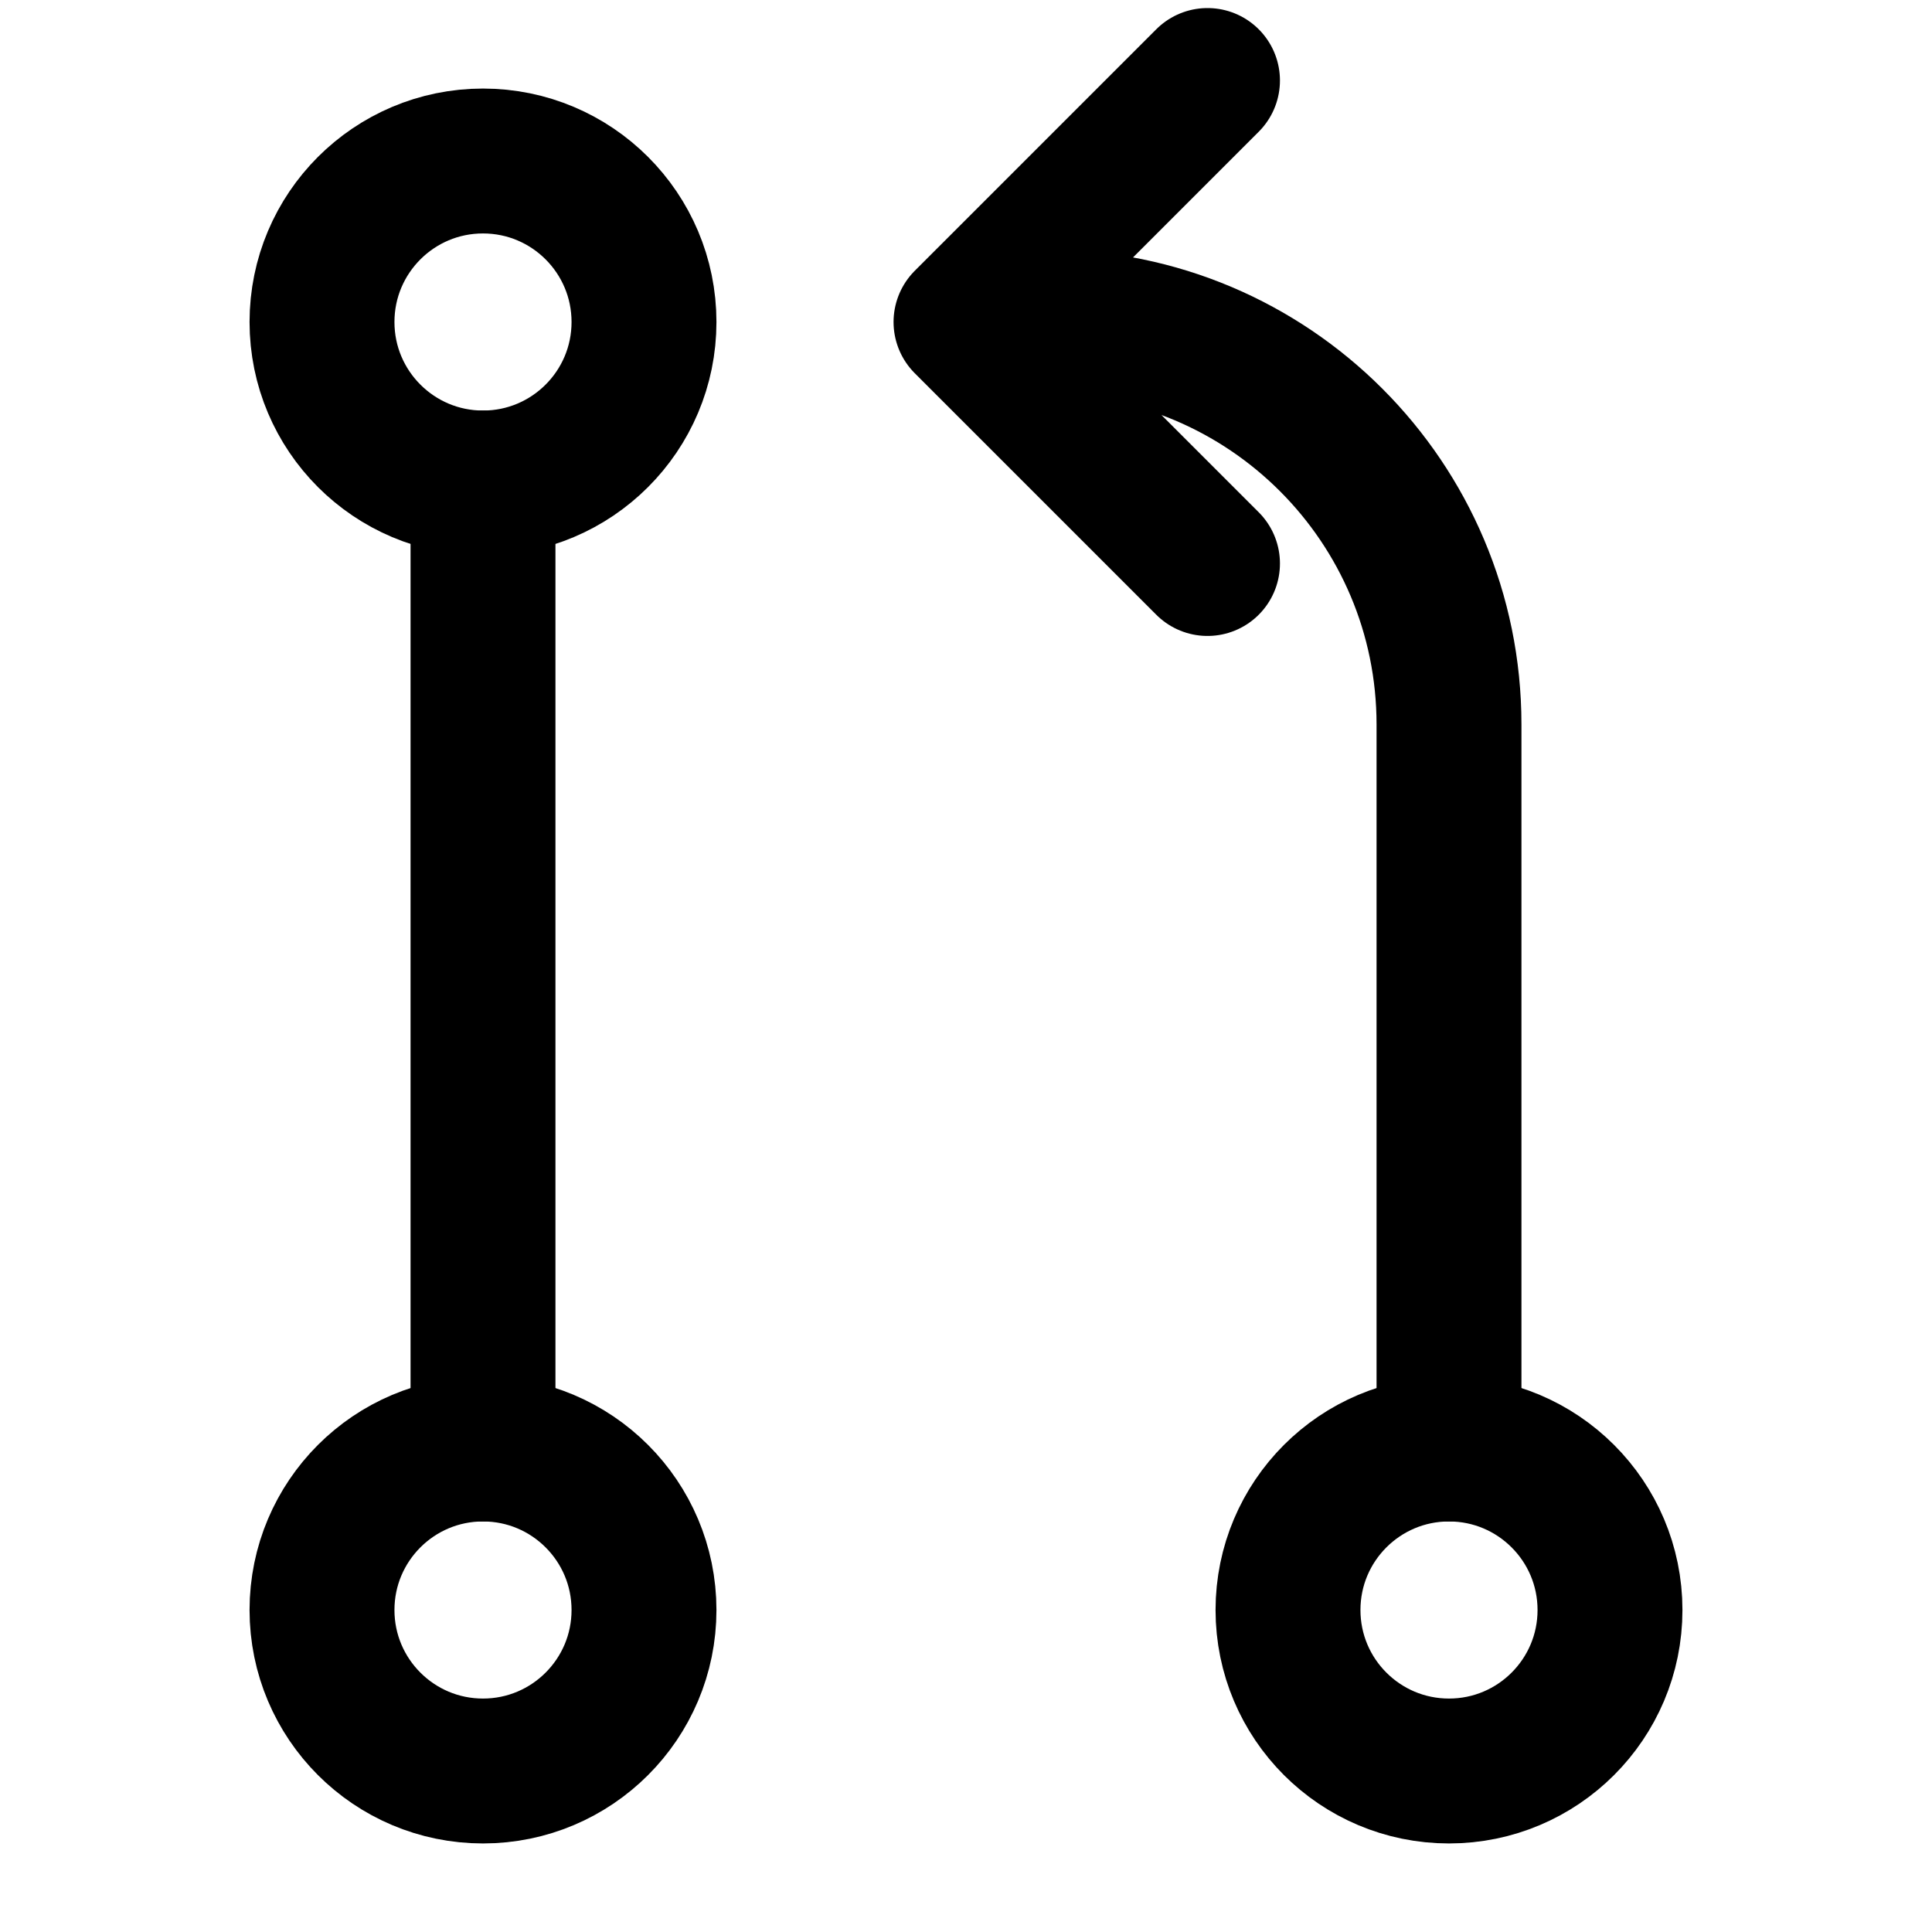
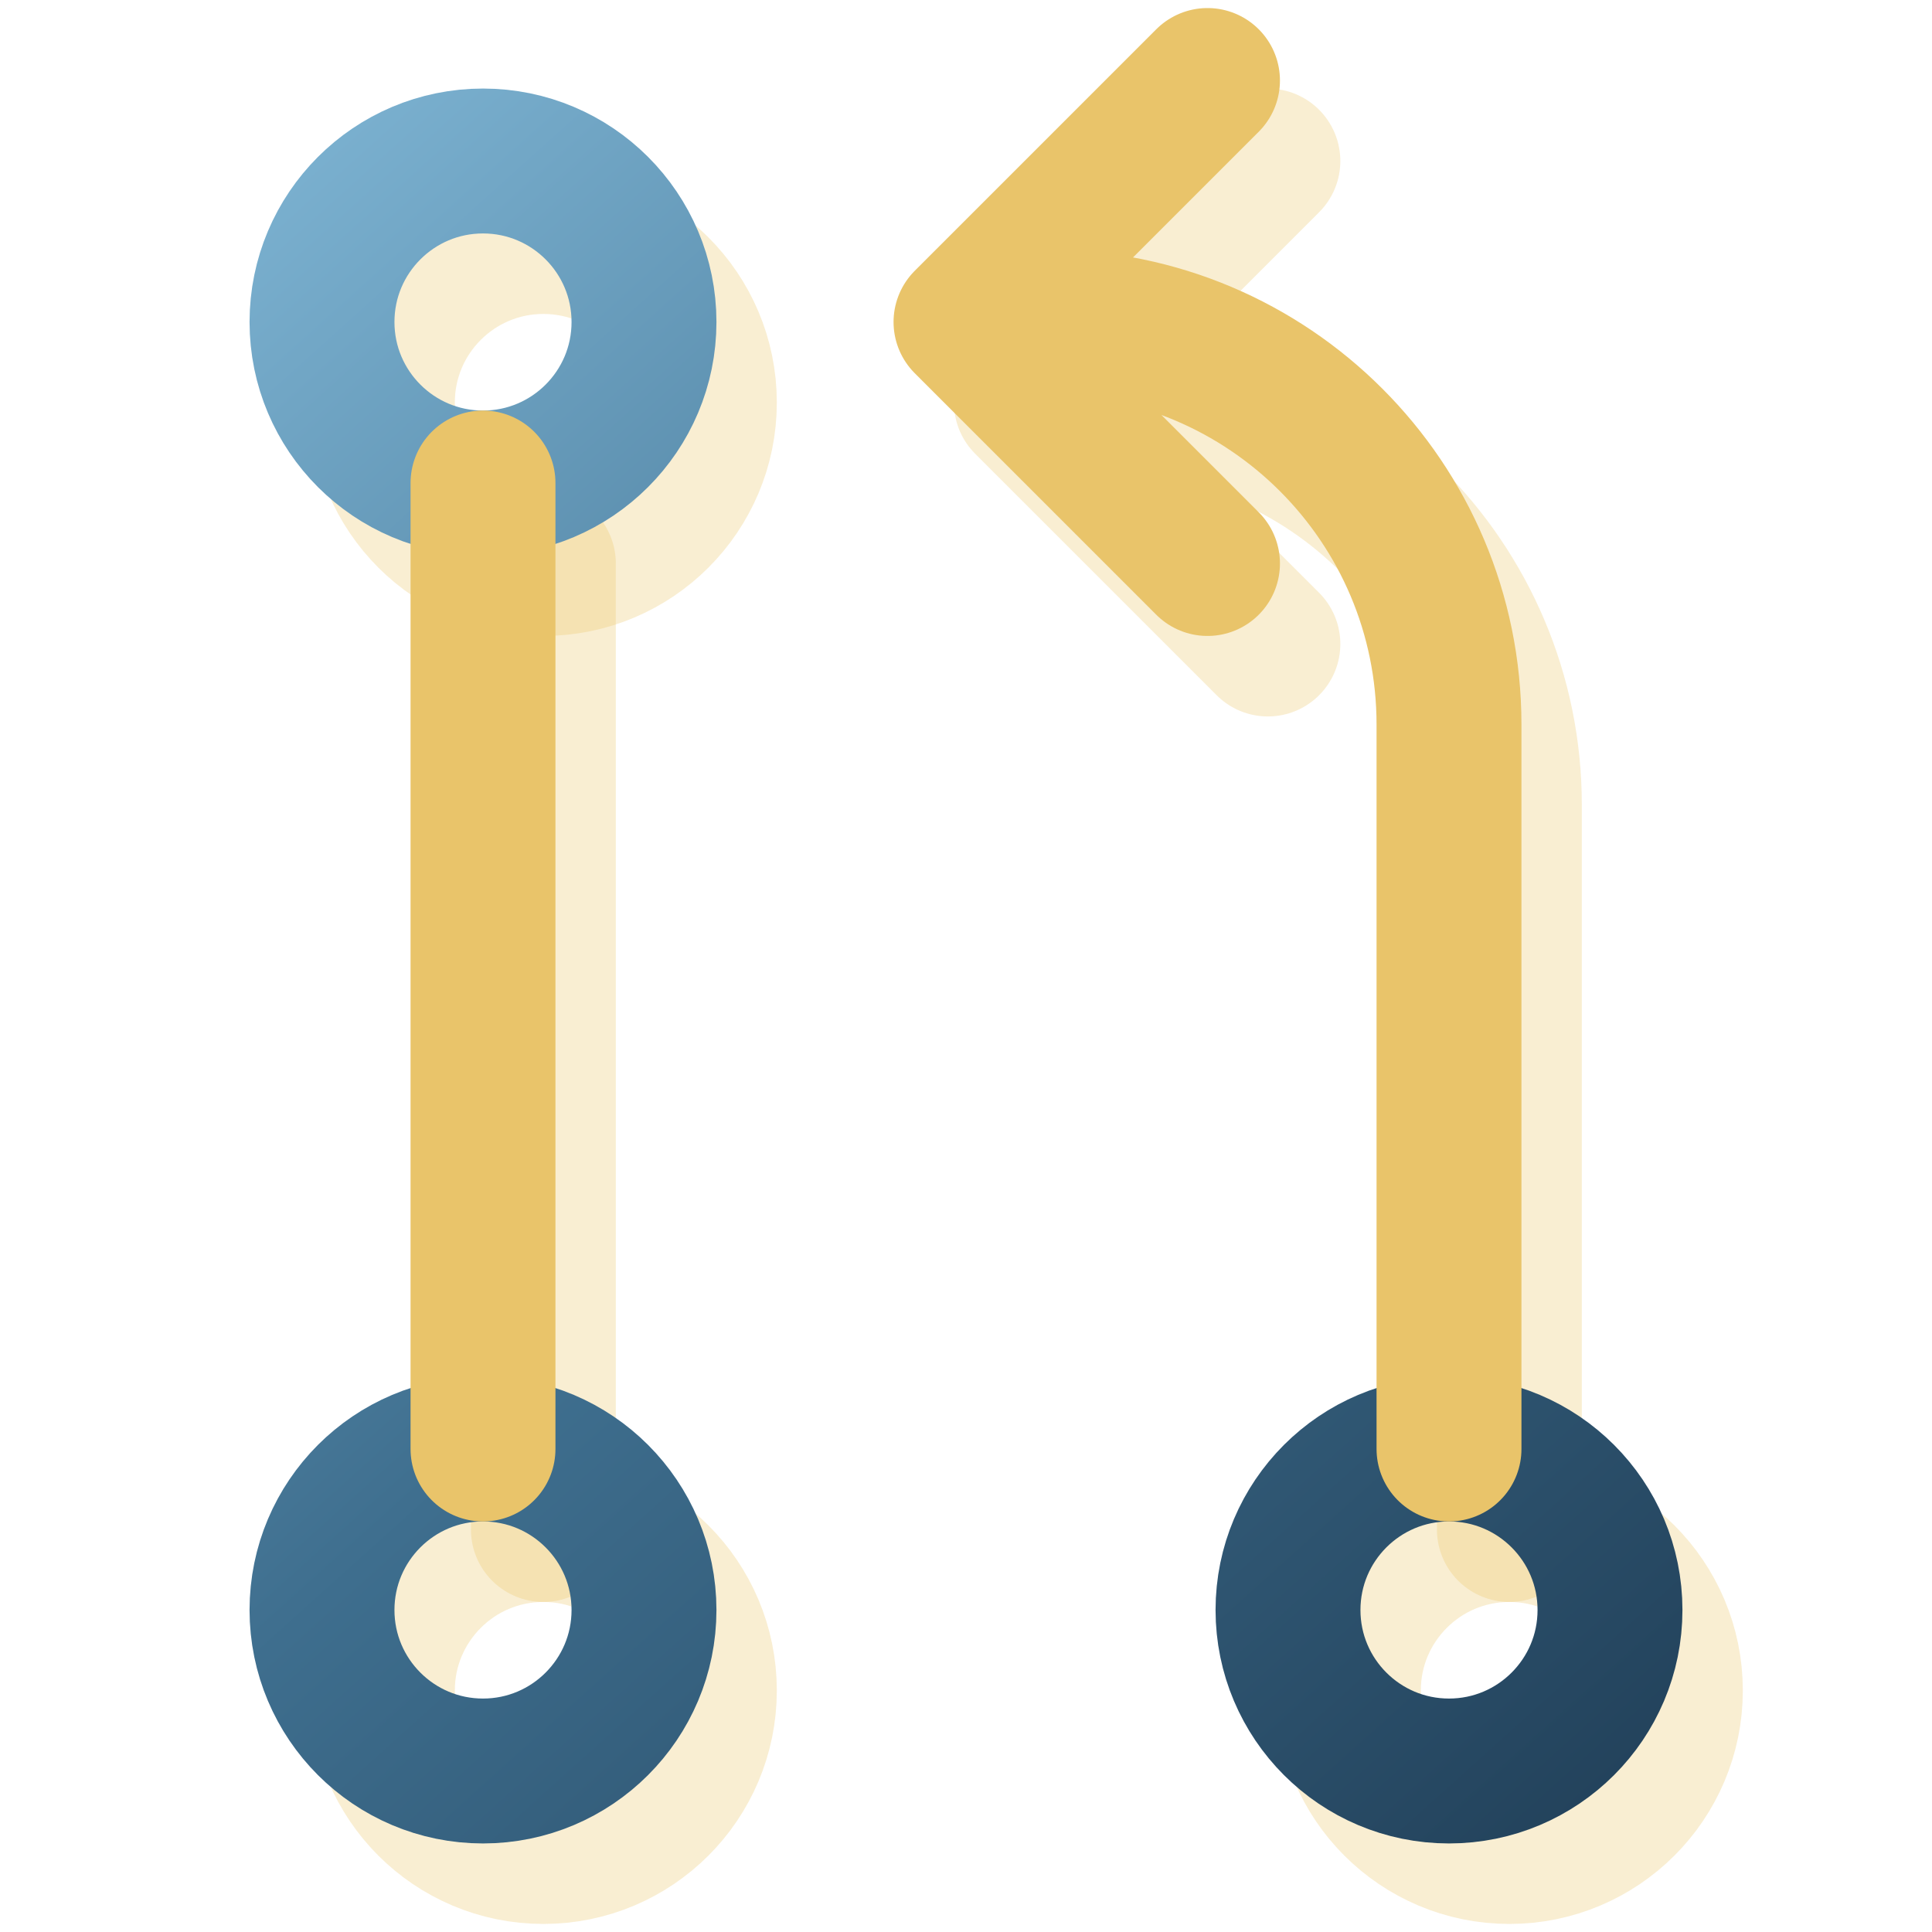
- <svg xmlns="http://www.w3.org/2000/svg" viewBox="0 0 24 24" width="24" height="24" fill="none" stroke="currentColor" stroke-width="1.8" stroke-linecap="round" stroke-linejoin="round">
-   <circle cx="6" cy="4" r="2" />
-   <circle cx="6" cy="20" r="2" />
-   <circle cx="18" cy="20" r="2" />
-   <path d="M6 6v12m12 0v-9a5 5 0 0 0-5-5h-1m3-3-3 3 3 3" />
+ <svg xmlns="http://www.w3.org/2000/svg" viewBox="0 0 24 24" width="24" height="24" fill="none" stroke-linecap="round" stroke-linejoin="round">
+   <defs>
+     <linearGradient id="g" x1="3" y1="2" x2="21" y2="22" gradientUnits="userSpaceOnUse">
+       <stop offset="0" stop-color="#7cb2d1" />
+       <stop offset=".52" stop-color="#3e6e8e" />
+       <stop offset="1" stop-color="#22415a" />
+     </linearGradient>
+   </defs>
+   <g stroke="#e9c46a" stroke-opacity=".3" stroke-width="1.8" transform="translate(.75 1)">
+     <circle cx="6" cy="4" r="2" />
+     <circle cx="6" cy="20" r="2" />
+     <circle cx="18" cy="20" r="2" />
+     <path d="M6 6v12m12 0v-9a5 5 0 0 0-5-5h-1m3-3-3 3 3 3" />
+   </g>
+   <g stroke="url(#g)" stroke-width="1.8">
+     <circle cx="6" cy="4" r="2" />
+     <circle cx="6" cy="20" r="2" />
+     <circle cx="18" cy="20" r="2" />
+     <path d="M6 6v12m12 0v-9a5 5 0 0 0-5-5h-1m3-3-3 3 3 3" stroke="#e9c46a" />
+   </g>
</svg>
